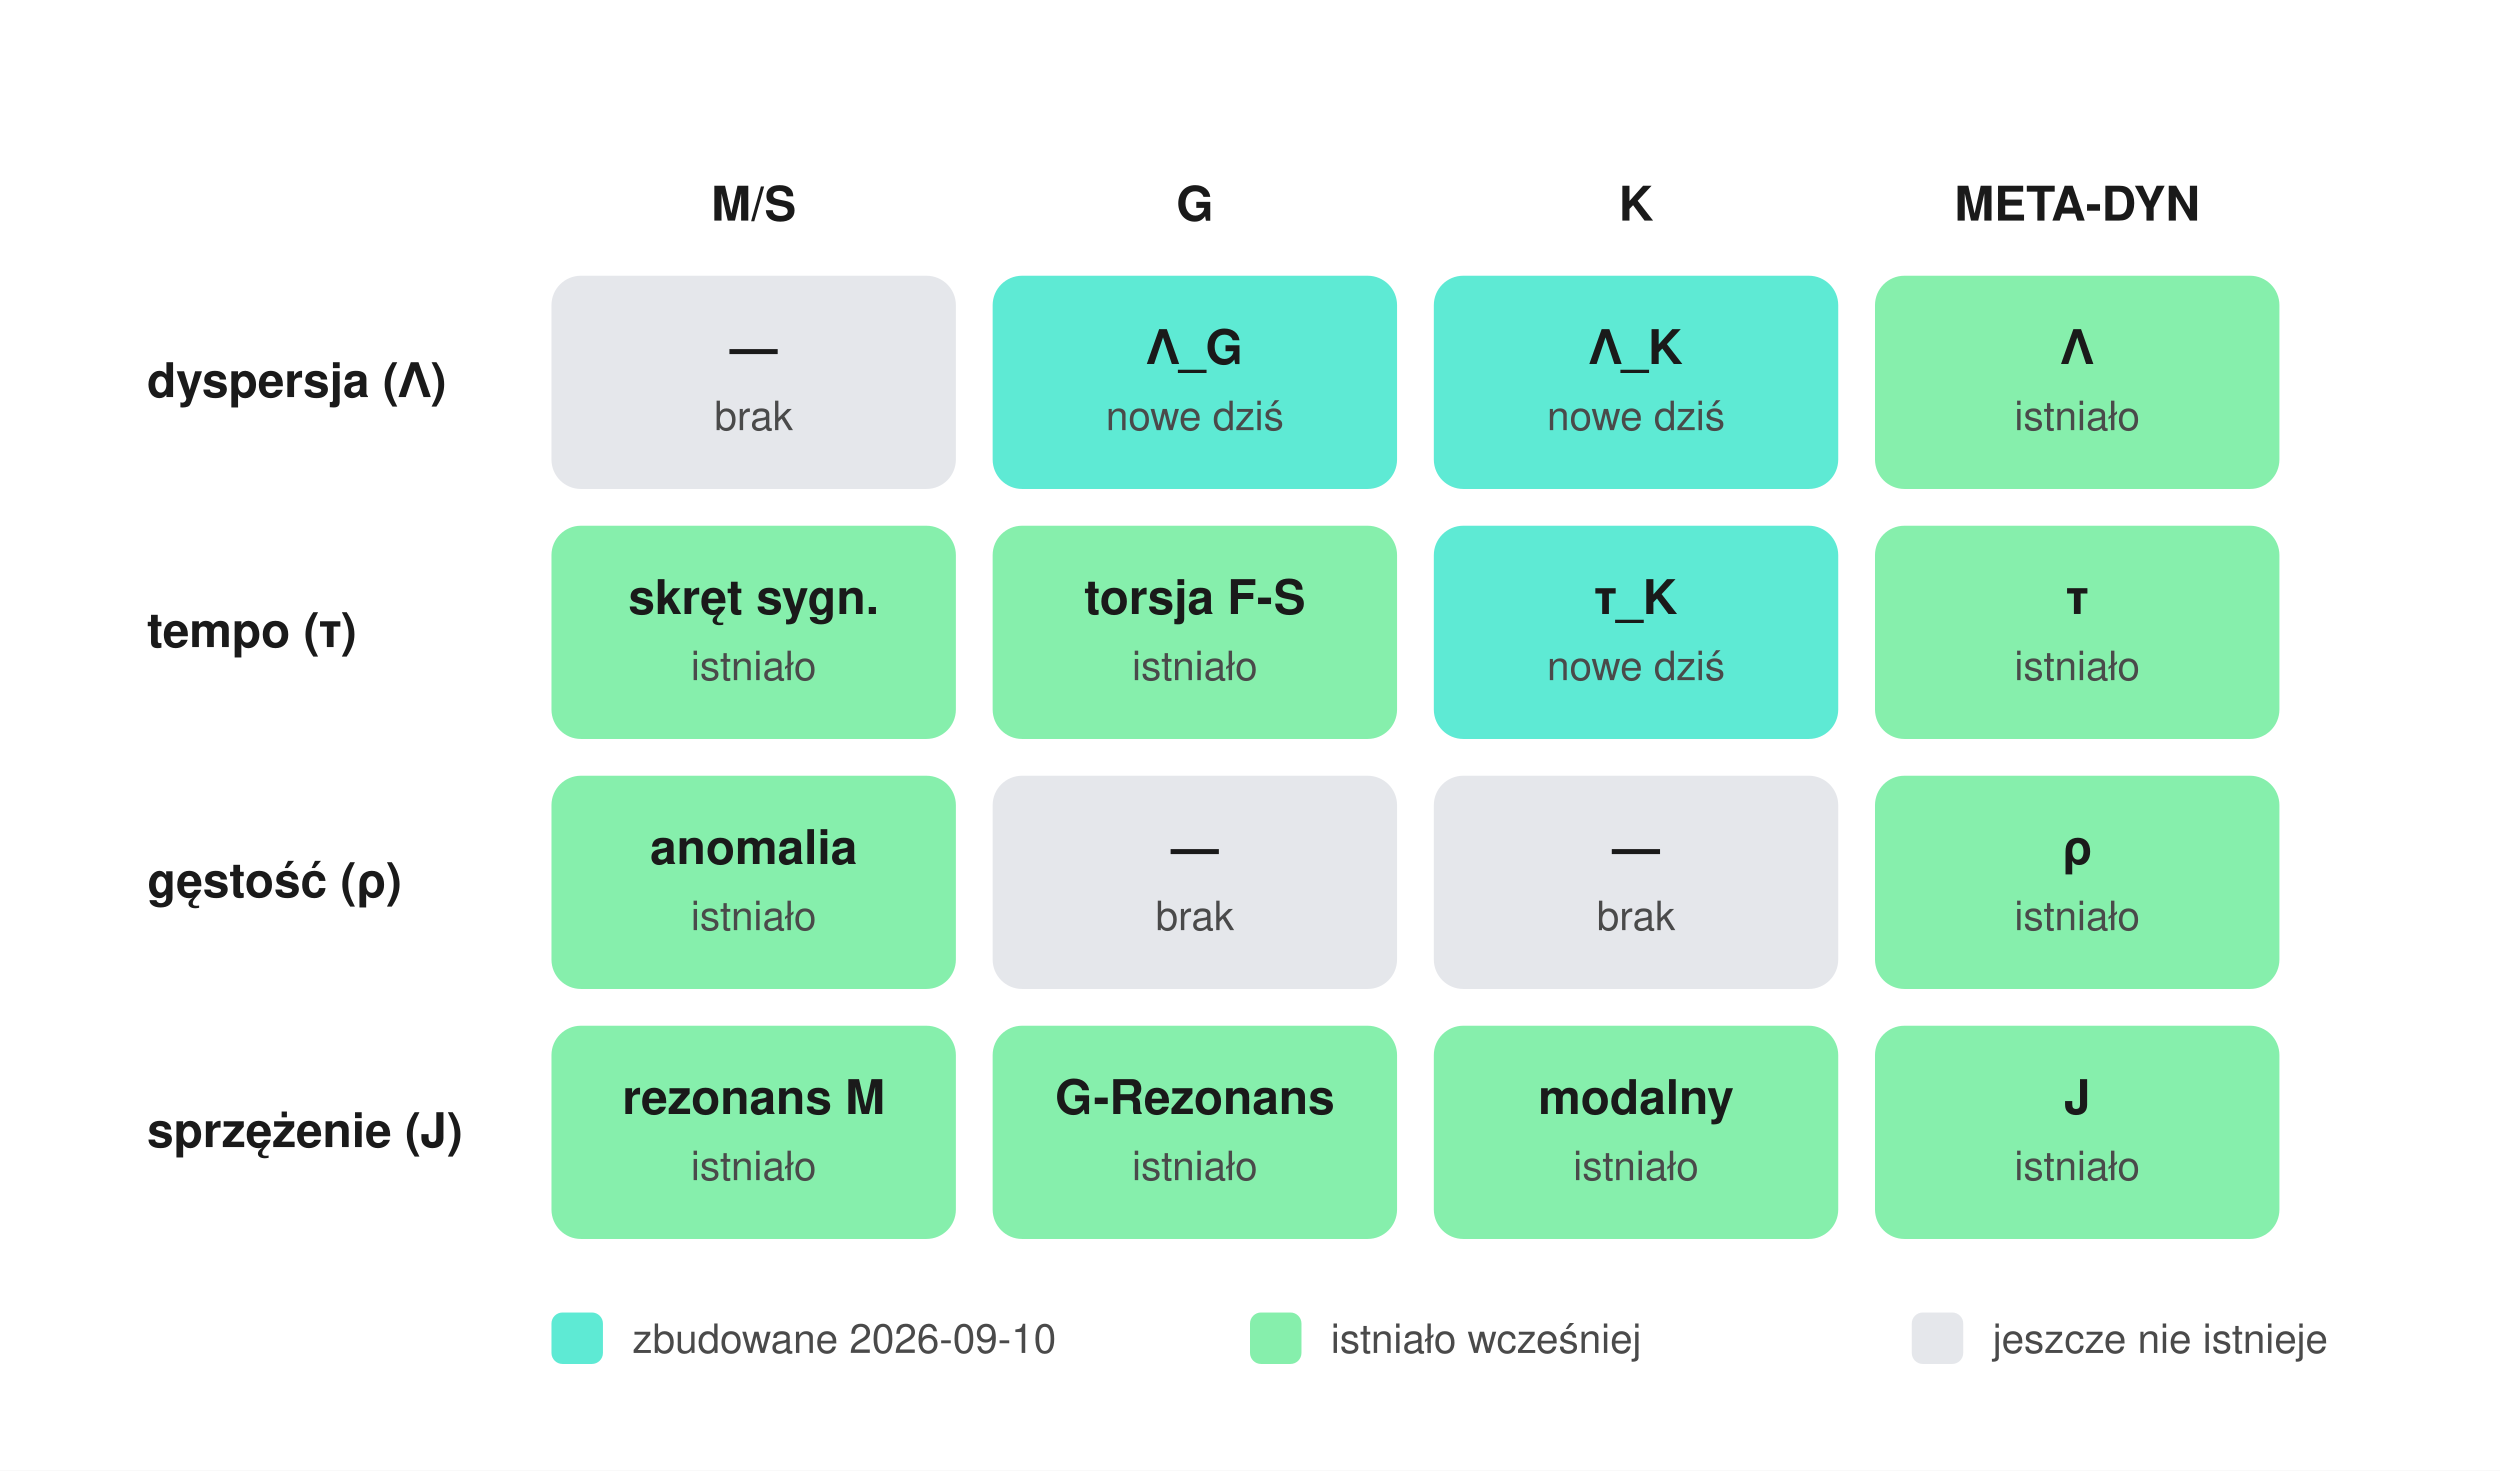
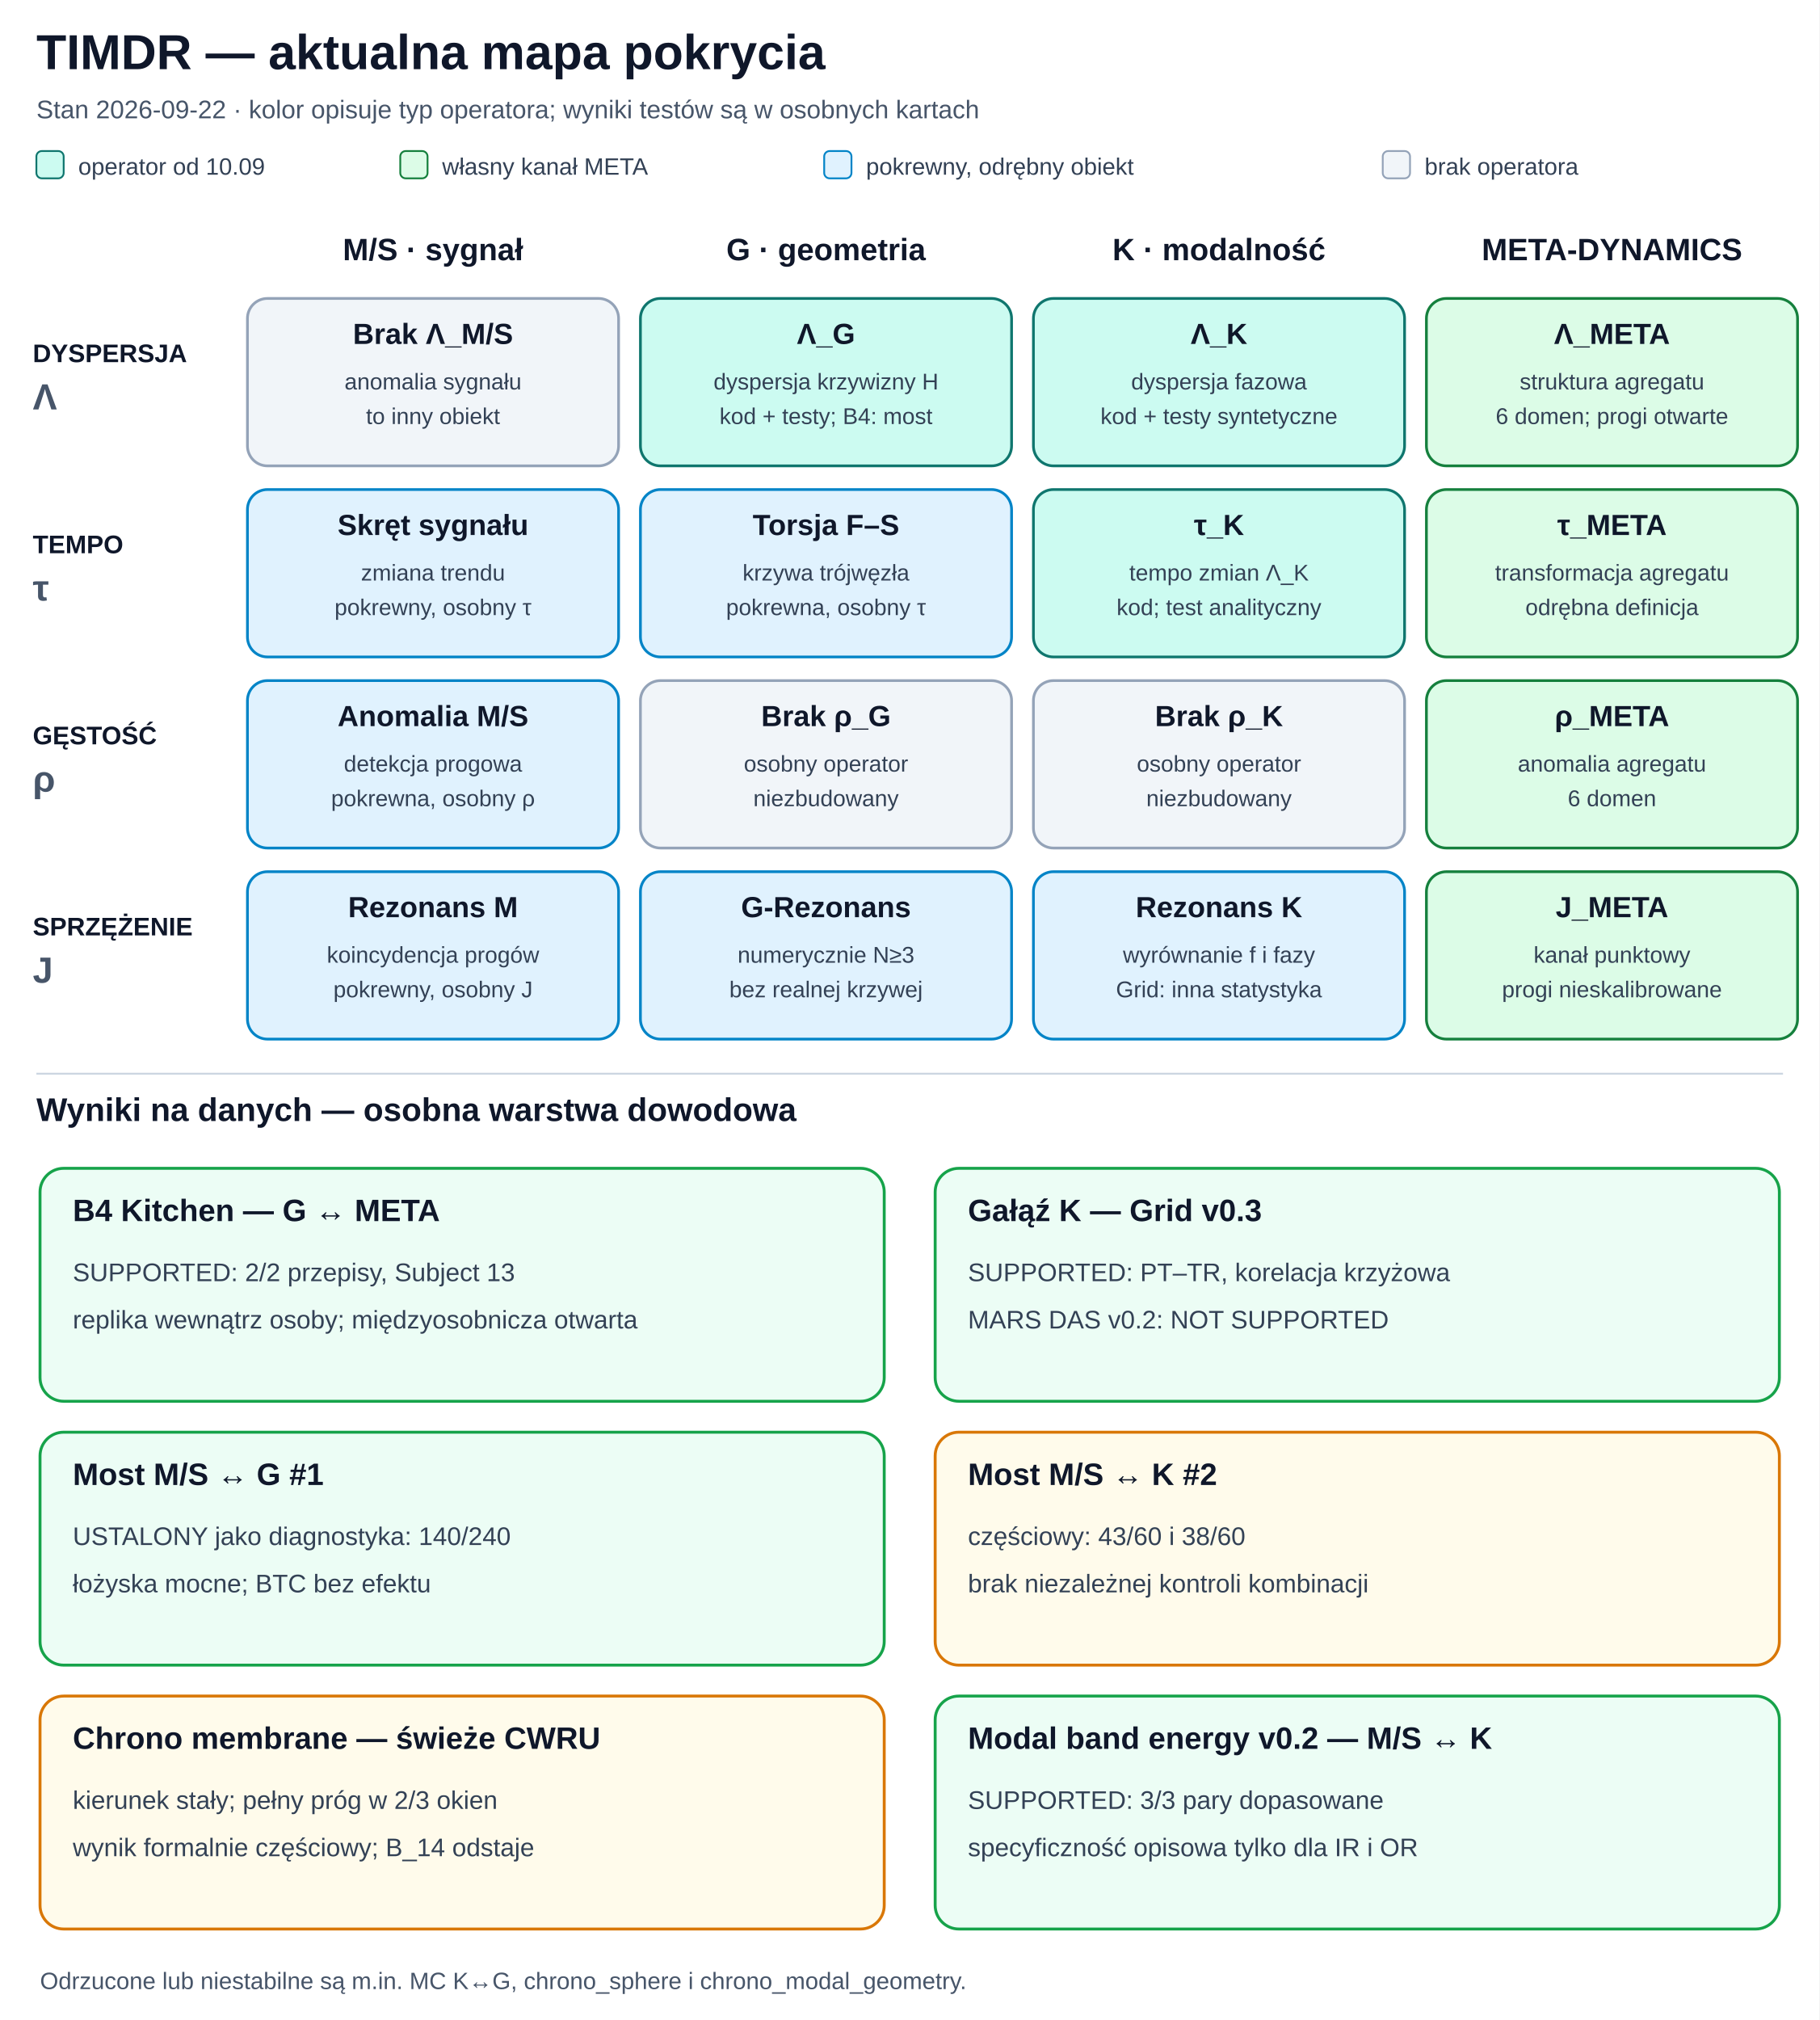
- <svg xmlns="http://www.w3.org/2000/svg" width="100%" viewBox="0 0 680 400" role="img">
+ <svg xmlns="http://www.w3.org/2000/svg" width="100%" viewBox="0 0 1000 1110" role="img" aria-labelledby="title desc">
  <style>
-   text { font-family: -apple-system, Segoe UI, Helvetica, Arial, sans-serif; fill: #1a1a1a; }
-   .th { font-size: 13px; font-weight: 600; }
-   .ts { font-size: 11px; fill: #4a4a4a; }
-   .t { font-size: 13px; font-weight: 600; }
+  text { font-family: Segoe UI, Arial, sans-serif; fill:#0f172a; }
+  .title { font-size:27px; font-weight:700; }
+  .subtitle { font-size:14px; fill:#475569; }
+  .heading { font-size:18px; font-weight:700; }
+  .legend { font-size:13px; fill:#334155; }
+  .col { font-size:17px; font-weight:700; }
+  .row-label { font-size:14px; font-weight:700; }
+  .row-symbol { font-size:20px; font-weight:700; fill:#475569; }
+  .tile-title { font-size:16px; font-weight:700; }
+  .tile-sub { font-size:12.5px; fill:#334155; }
+  .card-title { font-size:17px; font-weight:700; }
+  .card-text { font-size:14px; fill:#334155; }
+  .footer { font-size:13px; fill:#475569; }
</style>
-   <rect width="680" height="400" fill="#ffffff" />
-   <text class="th" x="205" y="60" text-anchor="middle">M/S</text>
-   <text class="th" x="325" y="60" text-anchor="middle">G</text>
-   <text class="th" x="445" y="60" text-anchor="middle">K</text>
-   <text class="th" x="565" y="60" text-anchor="middle">META-DYN</text>
-   <text class="t" x="40" y="108">dyspersja (Λ)</text>
+   <rect width="1000" height="1110" fill="#ffffff" />
+   <text class="title" x="20" y="38">TIMDR — aktualna mapa pokrycia</text>
+   <text class="subtitle" x="20" y="65">Stan 2026-09-22 · kolor opisuje typ operatora; wyniki testów są w osobnych kartach</text>
+   <rect x="20" y="83" width="15" height="15" rx="3" fill="#ccfbf1" stroke="#0f766e" />
+   <text class="legend" x="43" y="96">operator od 10.09</text>
+   <rect x="220" y="83" width="15" height="15" rx="3" fill="#dcfce7" stroke="#15803d" />
+   <text class="legend" x="243" y="96">własny kanał META</text>
+   <rect x="453" y="83" width="15" height="15" rx="3" fill="#e0f2fe" stroke="#0284c7" />
+   <text class="legend" x="476" y="96">pokrewny, odrębny obiekt</text>
+   <rect x="760" y="83" width="15" height="15" rx="3" fill="#f1f5f9" stroke="#94a3b8" />
+   <text class="legend" x="783" y="96">brak operatora</text>
+   <text class="col" x="238" y="143" text-anchor="middle">M/S · sygnał</text>
+   <text class="col" x="454" y="143" text-anchor="middle">G · geometria</text>
+   <text class="col" x="670" y="143" text-anchor="middle">K · modalność</text>
+   <text class="col" x="886" y="143" text-anchor="middle">META-DYNAMICS</text>
+   <text class="row-label" x="18" y="199">DYSPERSJA</text>
+   <text class="row-symbol" x="18" y="225">Λ</text>
  <g>
-     <rect x="150" y="75" width="110" height="58" rx="8" fill="#e5e7eb" />
-     <text class="th" x="205" y="99" text-anchor="middle">—</text>
-     <text class="ts" x="205" y="117" text-anchor="middle">brak</text>
+     <rect x="136" y="164" width="204" height="92" rx="11" fill="#f1f5f9" stroke="#94a3b8" stroke-width="1.5" />
+     <text class="tile-title" x="238" y="189" text-anchor="middle">Brak Λ_M/S</text>
+     <text class="tile-sub" x="238" y="214" text-anchor="middle">anomalia sygnału</text>
+     <text class="tile-sub" x="238" y="233" text-anchor="middle">to inny obiekt</text>
  </g>
  <g>
-     <rect x="270" y="75" width="110" height="58" rx="8" fill="#5eead4" />
-     <text class="th" x="325" y="99" text-anchor="middle">Λ_G</text>
-     <text class="ts" x="325" y="117" text-anchor="middle">nowe dziś</text>
+     <rect x="352" y="164" width="204" height="92" rx="11" fill="#ccfbf1" stroke="#0f766e" stroke-width="1.5" />
+     <text class="tile-title" x="454" y="189" text-anchor="middle">Λ_G</text>
+     <text class="tile-sub" x="454" y="214" text-anchor="middle">dyspersja krzywizny H</text>
+     <text class="tile-sub" x="454" y="233" text-anchor="middle">kod + testy; B4: most</text>
  </g>
  <g>
-     <rect x="390" y="75" width="110" height="58" rx="8" fill="#5eead4" />
-     <text class="th" x="445" y="99" text-anchor="middle">Λ_K</text>
-     <text class="ts" x="445" y="117" text-anchor="middle">nowe dziś</text>
+     <rect x="568" y="164" width="204" height="92" rx="11" fill="#ccfbf1" stroke="#0f766e" stroke-width="1.5" />
+     <text class="tile-title" x="670" y="189" text-anchor="middle">Λ_K</text>
+     <text class="tile-sub" x="670" y="214" text-anchor="middle">dyspersja fazowa</text>
+     <text class="tile-sub" x="670" y="233" text-anchor="middle">kod + testy syntetyczne</text>
  </g>
  <g>
-     <rect x="510" y="75" width="110" height="58" rx="8" fill="#86efac" />
-     <text class="th" x="565" y="99" text-anchor="middle">Λ</text>
-     <text class="ts" x="565" y="117" text-anchor="middle">istniało</text>
+     <rect x="784" y="164" width="204" height="92" rx="11" fill="#dcfce7" stroke="#15803d" stroke-width="1.5" />
+     <text class="tile-title" x="886" y="189" text-anchor="middle">Λ_META</text>
+     <text class="tile-sub" x="886" y="214" text-anchor="middle">struktura agregatu</text>
+     <text class="tile-sub" x="886" y="233" text-anchor="middle">6 domen; progi otwarte</text>
  </g>
-   <text class="t" x="40" y="176">tempo (τ)</text>
+   <text class="row-label" x="18" y="304">TEMPO</text>
+   <text class="row-symbol" x="18" y="330">τ</text>
  <g>
-     <rect x="150" y="143" width="110" height="58" rx="8" fill="#86efac" />
-     <text class="th" x="205" y="167" text-anchor="middle">skręt sygn.</text>
-     <text class="ts" x="205" y="185" text-anchor="middle">istniało</text>
+     <rect x="136" y="269" width="204" height="92" rx="11" fill="#e0f2fe" stroke="#0284c7" stroke-width="1.5" />
+     <text class="tile-title" x="238" y="294" text-anchor="middle">Skręt sygnału</text>
+     <text class="tile-sub" x="238" y="319" text-anchor="middle">zmiana trendu</text>
+     <text class="tile-sub" x="238" y="338" text-anchor="middle">pokrewny, osobny τ</text>
  </g>
  <g>
-     <rect x="270" y="143" width="110" height="58" rx="8" fill="#86efac" />
-     <text class="th" x="325" y="167" text-anchor="middle">torsja F-S</text>
-     <text class="ts" x="325" y="185" text-anchor="middle">istniało</text>
+     <rect x="352" y="269" width="204" height="92" rx="11" fill="#e0f2fe" stroke="#0284c7" stroke-width="1.5" />
+     <text class="tile-title" x="454" y="294" text-anchor="middle">Torsja F–S</text>
+     <text class="tile-sub" x="454" y="319" text-anchor="middle">krzywa trójwęzła</text>
+     <text class="tile-sub" x="454" y="338" text-anchor="middle">pokrewna, osobny τ</text>
  </g>
  <g>
-     <rect x="390" y="143" width="110" height="58" rx="8" fill="#5eead4" />
-     <text class="th" x="445" y="167" text-anchor="middle">τ_K</text>
-     <text class="ts" x="445" y="185" text-anchor="middle">nowe dziś</text>
+     <rect x="568" y="269" width="204" height="92" rx="11" fill="#ccfbf1" stroke="#0f766e" stroke-width="1.5" />
+     <text class="tile-title" x="670" y="294" text-anchor="middle">τ_K</text>
+     <text class="tile-sub" x="670" y="319" text-anchor="middle">tempo zmian Λ_K</text>
+     <text class="tile-sub" x="670" y="338" text-anchor="middle">kod; test analityczny</text>
  </g>
  <g>
-     <rect x="510" y="143" width="110" height="58" rx="8" fill="#86efac" />
-     <text class="th" x="565" y="167" text-anchor="middle">τ</text>
-     <text class="ts" x="565" y="185" text-anchor="middle">istniało</text>
+     <rect x="784" y="269" width="204" height="92" rx="11" fill="#dcfce7" stroke="#15803d" stroke-width="1.5" />
+     <text class="tile-title" x="886" y="294" text-anchor="middle">τ_META</text>
+     <text class="tile-sub" x="886" y="319" text-anchor="middle">transformacja agregatu</text>
+     <text class="tile-sub" x="886" y="338" text-anchor="middle">odrębna definicja</text>
  </g>
-   <text class="t" x="40" y="244">gęstość (ρ)</text>
+   <text class="row-label" x="18" y="409">GĘSTOŚĆ</text>
+   <text class="row-symbol" x="18" y="435">ρ</text>
  <g>
-     <rect x="150" y="211" width="110" height="58" rx="8" fill="#86efac" />
-     <text class="th" x="205" y="235" text-anchor="middle">anomalia</text>
-     <text class="ts" x="205" y="253" text-anchor="middle">istniało</text>
+     <rect x="136" y="374" width="204" height="92" rx="11" fill="#e0f2fe" stroke="#0284c7" stroke-width="1.5" />
+     <text class="tile-title" x="238" y="399" text-anchor="middle">Anomalia M/S</text>
+     <text class="tile-sub" x="238" y="424" text-anchor="middle">detekcja progowa</text>
+     <text class="tile-sub" x="238" y="443" text-anchor="middle">pokrewna, osobny ρ</text>
  </g>
  <g>
-     <rect x="270" y="211" width="110" height="58" rx="8" fill="#e5e7eb" />
-     <text class="th" x="325" y="235" text-anchor="middle">—</text>
-     <text class="ts" x="325" y="253" text-anchor="middle">brak</text>
+     <rect x="352" y="374" width="204" height="92" rx="11" fill="#f1f5f9" stroke="#94a3b8" stroke-width="1.5" />
+     <text class="tile-title" x="454" y="399" text-anchor="middle">Brak ρ_G</text>
+     <text class="tile-sub" x="454" y="424" text-anchor="middle">osobny operator</text>
+     <text class="tile-sub" x="454" y="443" text-anchor="middle">niezbudowany</text>
  </g>
  <g>
-     <rect x="390" y="211" width="110" height="58" rx="8" fill="#e5e7eb" />
-     <text class="th" x="445" y="235" text-anchor="middle">—</text>
-     <text class="ts" x="445" y="253" text-anchor="middle">brak</text>
+     <rect x="568" y="374" width="204" height="92" rx="11" fill="#f1f5f9" stroke="#94a3b8" stroke-width="1.5" />
+     <text class="tile-title" x="670" y="399" text-anchor="middle">Brak ρ_K</text>
+     <text class="tile-sub" x="670" y="424" text-anchor="middle">osobny operator</text>
+     <text class="tile-sub" x="670" y="443" text-anchor="middle">niezbudowany</text>
  </g>
  <g>
-     <rect x="510" y="211" width="110" height="58" rx="8" fill="#86efac" />
-     <text class="th" x="565" y="235" text-anchor="middle">ρ</text>
-     <text class="ts" x="565" y="253" text-anchor="middle">istniało</text>
+     <rect x="784" y="374" width="204" height="92" rx="11" fill="#dcfce7" stroke="#15803d" stroke-width="1.5" />
+     <text class="tile-title" x="886" y="399" text-anchor="middle">ρ_META</text>
+     <text class="tile-sub" x="886" y="424" text-anchor="middle">anomalia agregatu</text>
+     <text class="tile-sub" x="886" y="443" text-anchor="middle">6 domen</text>
  </g>
-   <text class="t" x="40" y="312">sprzężenie (J)</text>
+   <text class="row-label" x="18" y="514">SPRZĘŻENIE</text>
+   <text class="row-symbol" x="18" y="540">J</text>
  <g>
-     <rect x="150" y="279" width="110" height="58" rx="8" fill="#86efac" />
-     <text class="th" x="205" y="303" text-anchor="middle">rezonans M</text>
-     <text class="ts" x="205" y="321" text-anchor="middle">istniało</text>
+     <rect x="136" y="479" width="204" height="92" rx="11" fill="#e0f2fe" stroke="#0284c7" stroke-width="1.5" />
+     <text class="tile-title" x="238" y="504" text-anchor="middle">Rezonans M</text>
+     <text class="tile-sub" x="238" y="529" text-anchor="middle">koincydencja progów</text>
+     <text class="tile-sub" x="238" y="548" text-anchor="middle">pokrewny, osobny J</text>
  </g>
  <g>
-     <rect x="270" y="279" width="110" height="58" rx="8" fill="#86efac" />
-     <text class="th" x="325" y="303" text-anchor="middle">G-Rezonans</text>
-     <text class="ts" x="325" y="321" text-anchor="middle">istniało</text>
+     <rect x="352" y="479" width="204" height="92" rx="11" fill="#e0f2fe" stroke="#0284c7" stroke-width="1.5" />
+     <text class="tile-title" x="454" y="504" text-anchor="middle">G-Rezonans</text>
+     <text class="tile-sub" x="454" y="529" text-anchor="middle">numerycznie N≥3</text>
+     <text class="tile-sub" x="454" y="548" text-anchor="middle">bez realnej krzywej</text>
  </g>
  <g>
-     <rect x="390" y="279" width="110" height="58" rx="8" fill="#86efac" />
-     <text class="th" x="445" y="303" text-anchor="middle">modalny</text>
-     <text class="ts" x="445" y="321" text-anchor="middle">istniało</text>
+     <rect x="568" y="479" width="204" height="92" rx="11" fill="#e0f2fe" stroke="#0284c7" stroke-width="1.5" />
+     <text class="tile-title" x="670" y="504" text-anchor="middle">Rezonans K</text>
+     <text class="tile-sub" x="670" y="529" text-anchor="middle">wyrównanie f i fazy</text>
+     <text class="tile-sub" x="670" y="548" text-anchor="middle">Grid: inna statystyka</text>
  </g>
  <g>
-     <rect x="510" y="279" width="110" height="58" rx="8" fill="#86efac" />
-     <text class="th" x="565" y="303" text-anchor="middle">J</text>
-     <text class="ts" x="565" y="321" text-anchor="middle">istniało</text>
+     <rect x="784" y="479" width="204" height="92" rx="11" fill="#dcfce7" stroke="#15803d" stroke-width="1.5" />
+     <text class="tile-title" x="886" y="504" text-anchor="middle">J_META</text>
+     <text class="tile-sub" x="886" y="529" text-anchor="middle">kanał punktowy</text>
+     <text class="tile-sub" x="886" y="548" text-anchor="middle">progi nieskalibrowane</text>
  </g>
-   <rect x="150" y="357" width="14" height="14" rx="3" fill="#5eead4" />
-   <text class="ts" x="172" y="368">zbudowane 2026-09-10</text>
-   <rect x="340" y="357" width="14" height="14" rx="3" fill="#86efac" />
-   <text class="ts" x="362" y="368">istniało wcześniej</text>
-   <rect x="520" y="357" width="14" height="14" rx="3" fill="#e5e7eb" />
-   <text class="ts" x="542" y="368">jeszcze nie istnieje</text>
+   <line x1="20" y1="590" x2="980" y2="590" stroke="#cbd5e1" />
+   <text class="heading" x="20" y="616">Wyniki na danych — osobna warstwa dowodowa</text>
+   <g>
+     <rect x="22" y="642" width="464" height="128" rx="13" fill="#ecfdf5" stroke="#16a34a" stroke-width="1.6" />
+     <text class="card-title" x="40" y="671">B4 Kitchen — G ↔ META</text>
+     <text class="card-text" x="40" y="704">SUPPORTED: 2/2 przepisy, Subject 13</text>
+     <text class="card-text" x="40" y="730">replika wewnątrz osoby; międzyosobnicza otwarta</text>
+   </g>
+   <g>
+     <rect x="514" y="642" width="464" height="128" rx="13" fill="#ecfdf5" stroke="#16a34a" stroke-width="1.6" />
+     <text class="card-title" x="532" y="671">Gałąź K — Grid v0.3</text>
+     <text class="card-text" x="532" y="704">SUPPORTED: PT–TR, korelacja krzyżowa</text>
+     <text class="card-text" x="532" y="730">MARS DAS v0.2: NOT SUPPORTED</text>
+   </g>
+   <g>
+     <rect x="22" y="787" width="464" height="128" rx="13" fill="#ecfdf5" stroke="#16a34a" stroke-width="1.6" />
+     <text class="card-title" x="40" y="816">Most M/S ↔ G #1</text>
+     <text class="card-text" x="40" y="849">USTALONY jako diagnostyka: 140/240</text>
+     <text class="card-text" x="40" y="875">łożyska mocne; BTC bez efektu</text>
+   </g>
+   <g>
+     <rect x="514" y="787" width="464" height="128" rx="13" fill="#fffbeb" stroke="#d97706" stroke-width="1.6" />
+     <text class="card-title" x="532" y="816">Most M/S ↔ K #2</text>
+     <text class="card-text" x="532" y="849">częściowy: 43/60 i 38/60</text>
+     <text class="card-text" x="532" y="875">brak niezależnej kontroli kombinacji</text>
+   </g>
+   <g>
+     <rect x="22" y="932" width="464" height="128" rx="13" fill="#fffbeb" stroke="#d97706" stroke-width="1.6" />
+     <text class="card-title" x="40" y="961">Chrono membrane — świeże CWRU</text>
+     <text class="card-text" x="40" y="994">kierunek stały; pełny próg w 2/3 okien</text>
+     <text class="card-text" x="40" y="1020">wynik formalnie częściowy; B_14 odstaje</text>
+   </g>
+   <g>
+     <rect x="514" y="932" width="464" height="128" rx="13" fill="#ecfdf5" stroke="#16a34a" stroke-width="1.6" />
+     <text class="card-title" x="532" y="961">Modal band energy v0.2 — M/S ↔ K</text>
+     <text class="card-text" x="532" y="994">SUPPORTED: 3/3 pary dopasowane</text>
+     <text class="card-text" x="532" y="1020">specyficzność opisowa tylko dla IR i OR</text>
+   </g>
+   <text class="footer" x="22" y="1093">Odrzucone lub niestabilne są m.in. MC K↔G, chrono_sphere i chrono_modal_geometry.</text>
</svg>
